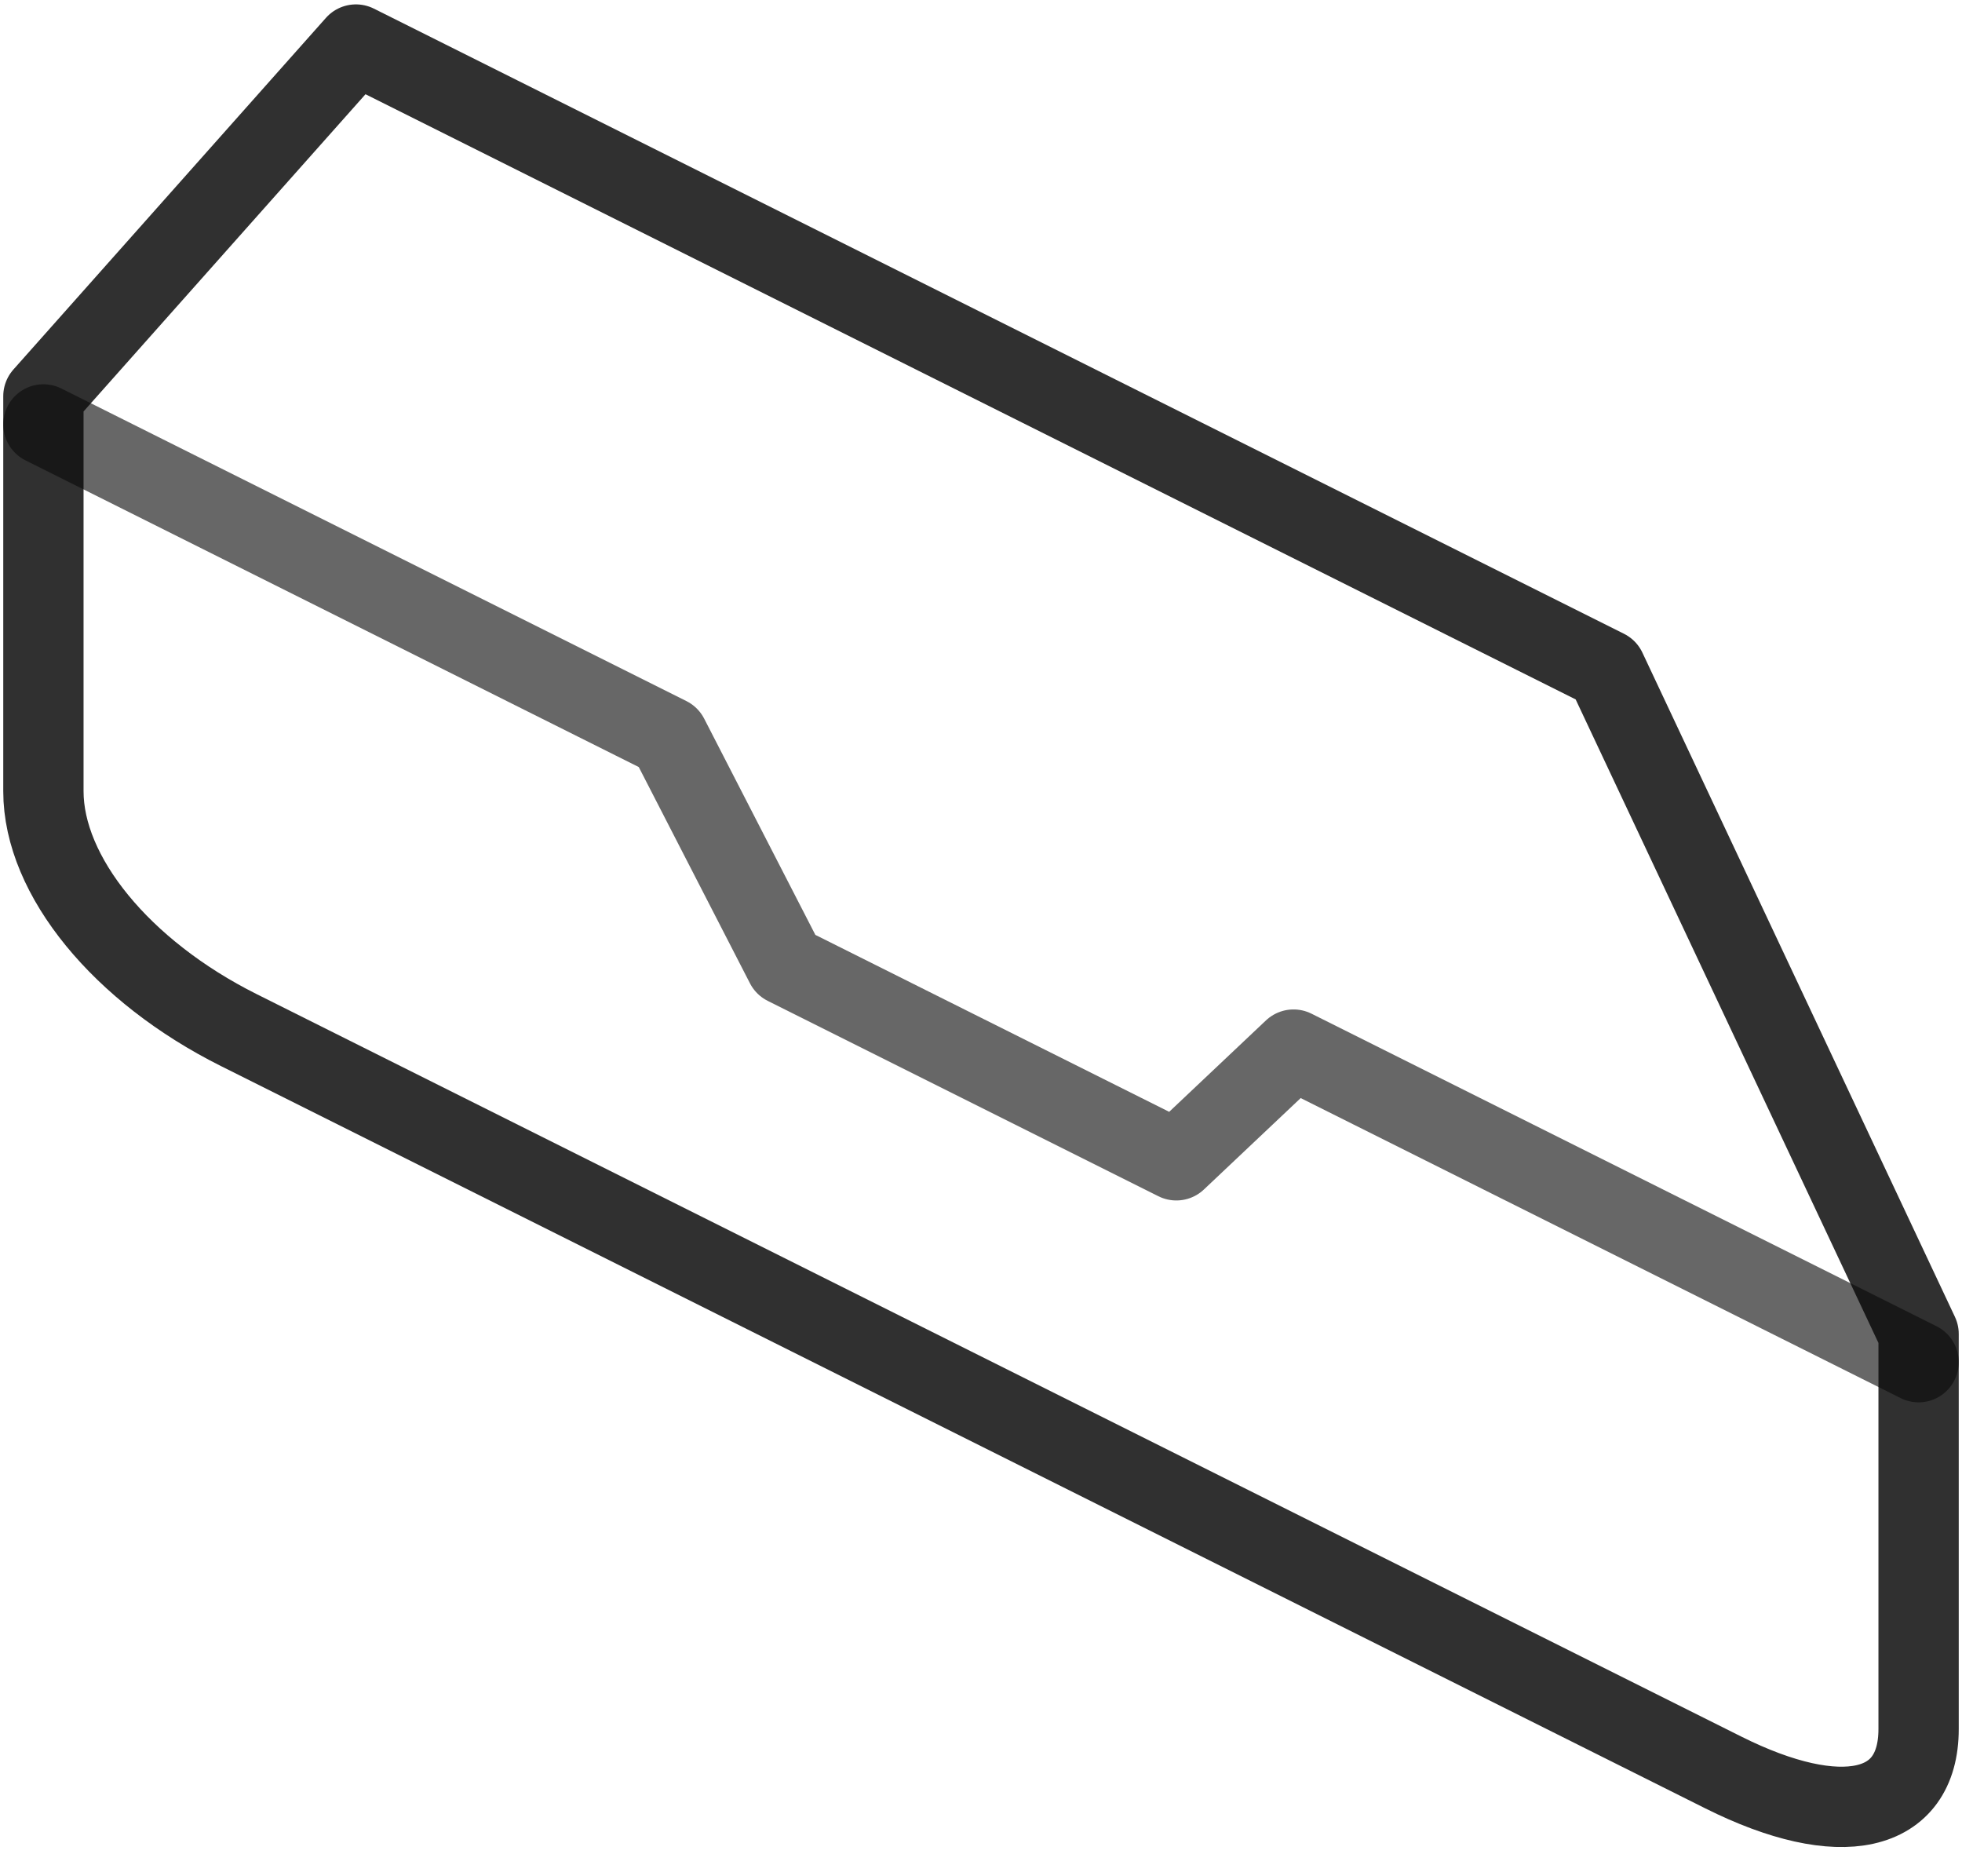
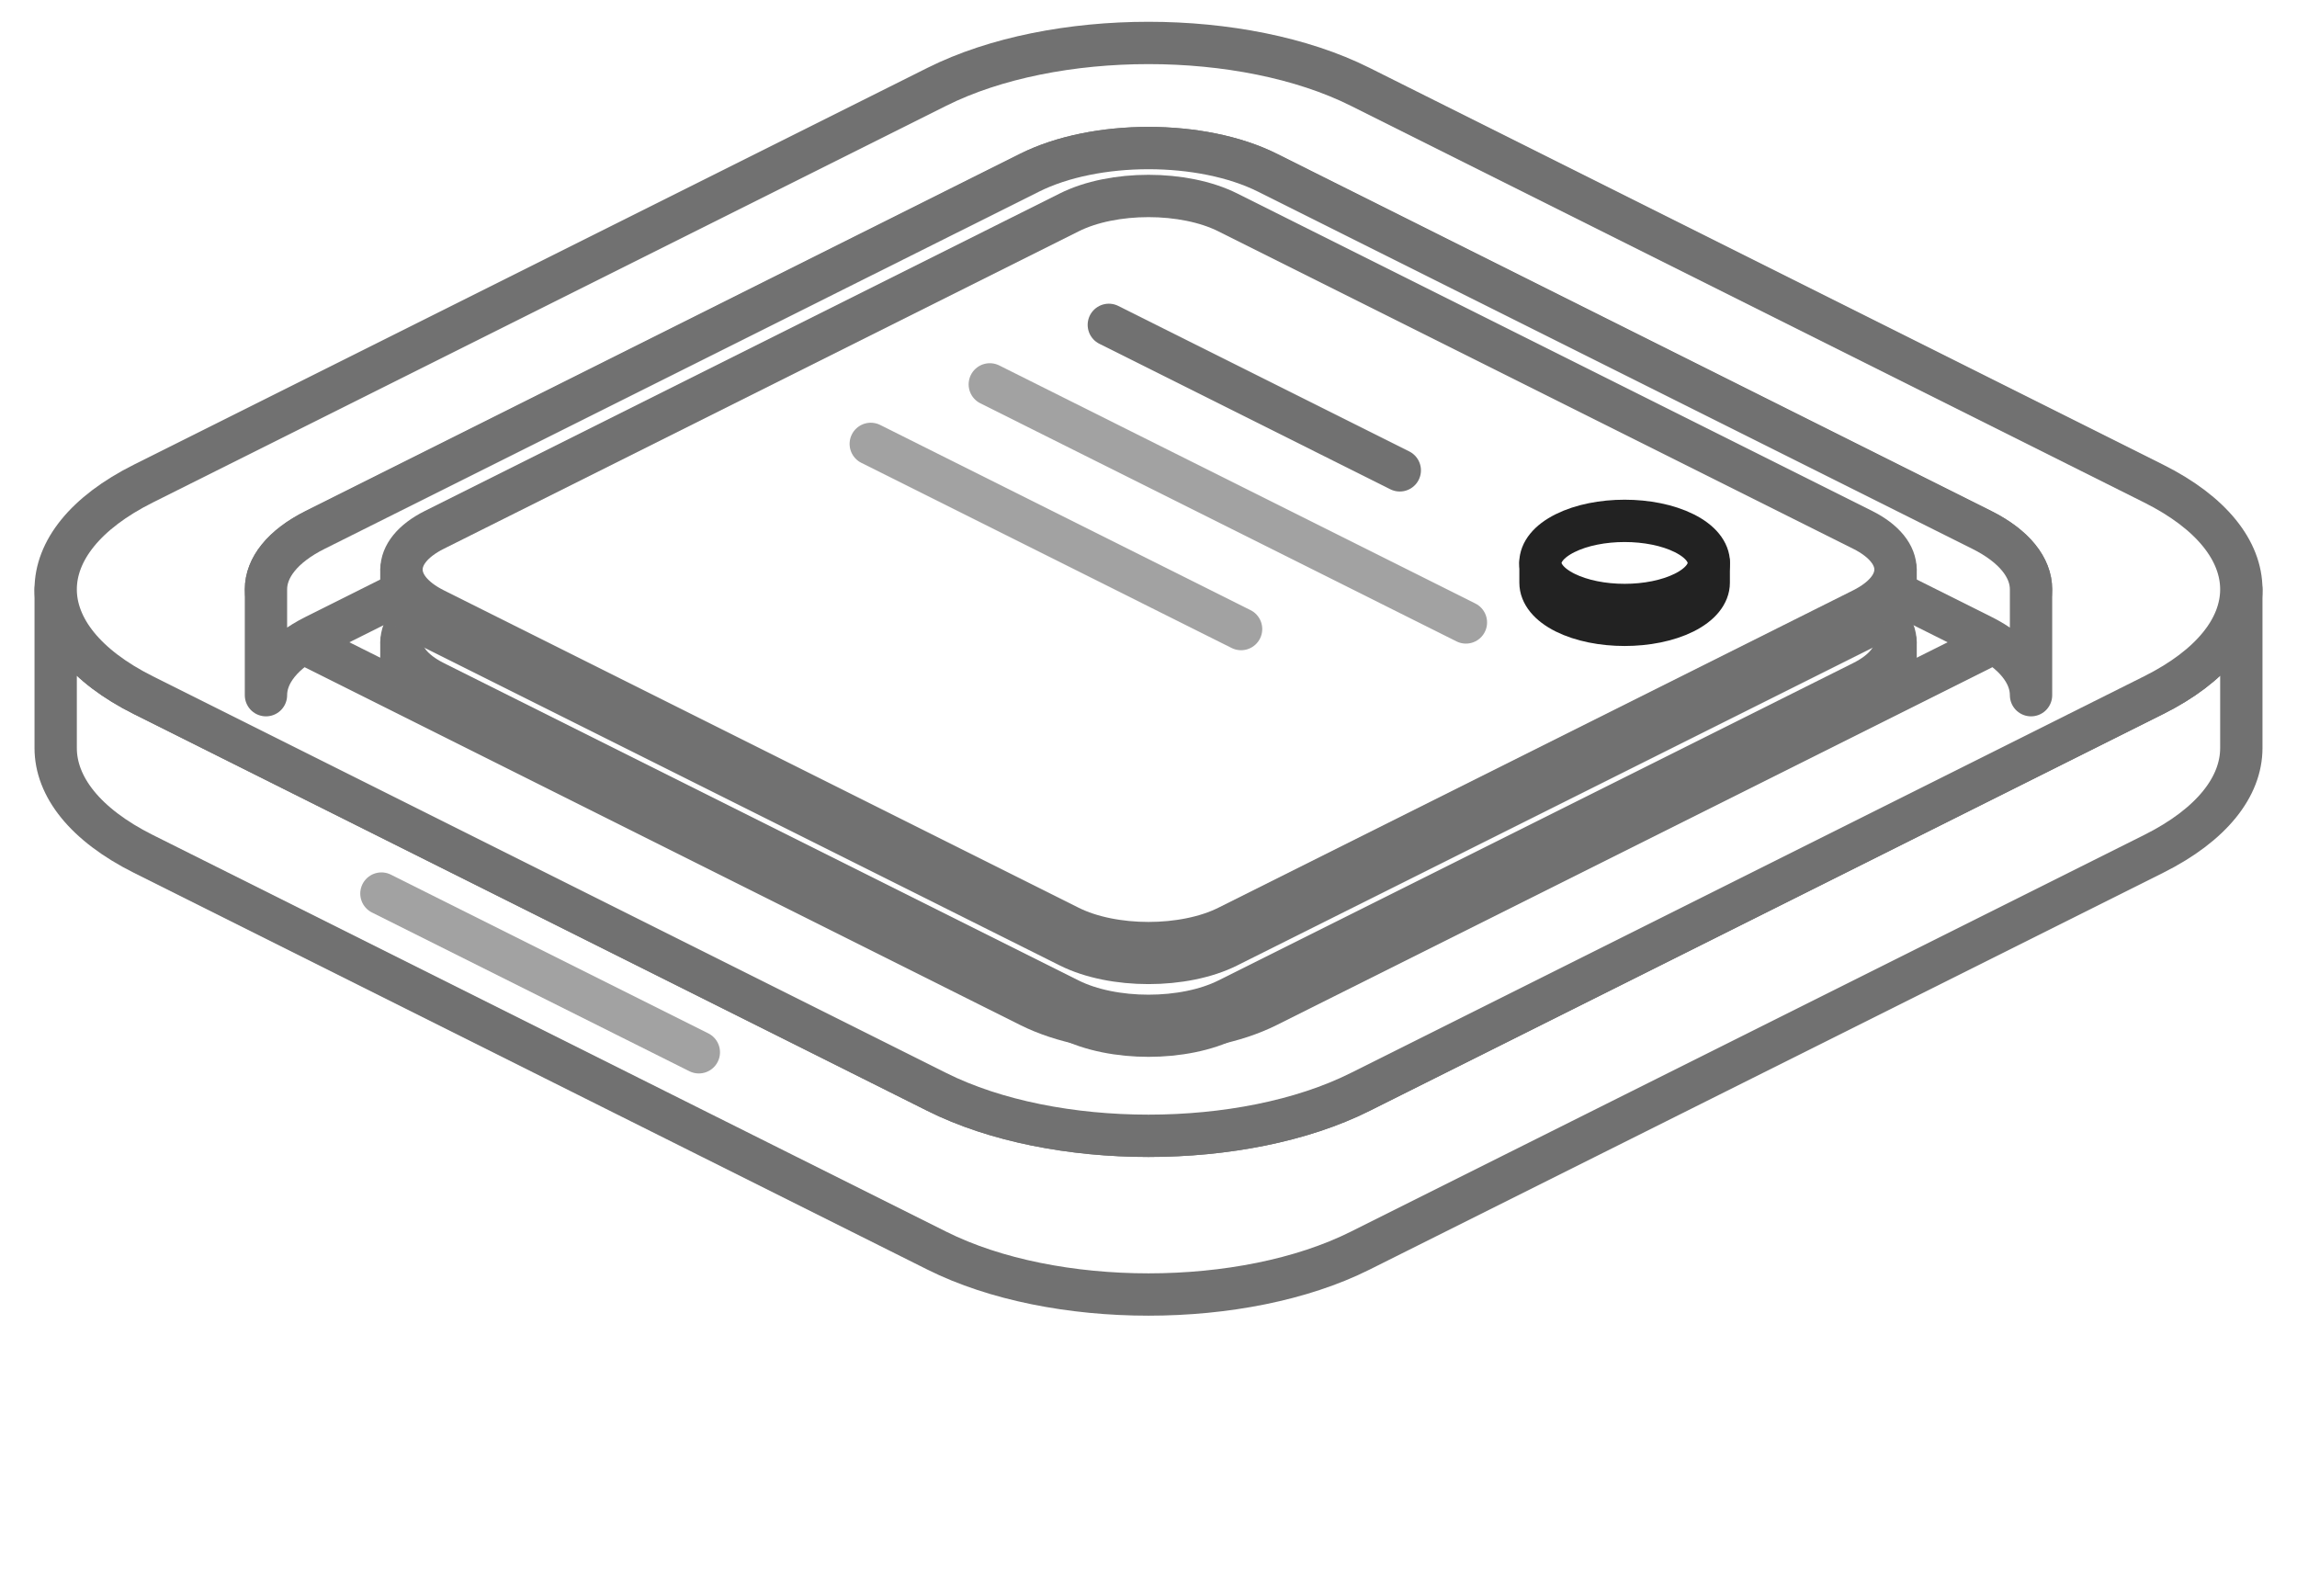
- <svg xmlns="http://www.w3.org/2000/svg" color="#0A0A0A" viewBox="74.8 31.6 90.4 86.3" width="181" height="173" fill="none" stroke-width="3.7" stroke-linecap="round" stroke-linejoin="round">
-   <g class="mn-iso-part">
-     <path stroke="currentColor" stroke-opacity="0.84" d="M76.8 49.8L91.2 33.6L148.8 62.4L163.2 93L163.2 111.2C163.2 115.1 159.6 115.9 154.2 113.2L85.8 79C80.4 76.3 76.8 71.9 76.8 68Z" />
-     <path stroke="currentColor" stroke-opacity="0.62" d="M76.8 51.1L105.6 65.5L111 76L129 85L134.4 79.9L163.2 94.3" />
-   </g>
+ <svg xmlns="http://www.w3.org/2000/svg" color="#0A0A0A" viewBox="33.16 43.58 173.68 120.34" width="347" height="241" fill="none" stroke-width="3.2" stroke-linecap="round" stroke-linejoin="round">
+   <rect x="33.16" y="43.58" width="173.68" height="120.34" pointer-events="all" fill="none" />
+   <mask id="_R_0_" maskUnits="userSpaceOnUse" x="-30.84" y="-20.42" width="301.68" height="248.34">
+     <g class="mn-iso-part" style="--iso-x:0;--iso-y:7.5;--iso-order:2">
+       <path d="M196 111.5C204.84 115.92 204.84 123.08 196 127.5L136 157.5C127.16 161.92 112.84 161.92 104 157.5L44 127.5C35.16 123.08 35.16 115.92 44 111.5L104 81.5C112.84 77.08 127.16 77.08 136 81.5Z" display="none" />
+     </g>
+     <g class="mn-iso-part" style="--iso-x:0;--iso-y:5;--iso-order:1">
+       <path d="M196 105C204.84 109.42 204.84 116.58 196 121L136 151C127.16 155.42 112.84 155.42 104 151L44 121C35.16 116.58 35.16 109.42 44 105L104 75C112.84 70.58 127.16 70.58 136 75Z" display="none" />
+     </g>
+     <g class="mn-iso-part" style="--iso-x:0;--iso-y:2.5;--iso-order:0">
+       <path d="M196 98.5C204.84 102.92 204.84 110.08 196 114.5L136 144.5C127.16 148.92 112.84 148.92 104 144.5L44 114.5C35.16 110.08 35.16 102.92 44 98.5L104 68.5C112.84 64.08 127.16 64.08 136 68.5Z" display="none" />
+     </g>
+     <path d="M202.63 88L202.63 100C202.63 102.9 200.42 105.79 196 108L136 138C127.16 142.42 112.84 142.42 104 138L44 108C39.58 105.79 37.37 102.9 37.37 100L37.37 88C37.37 90.9 39.58 93.79 44 96L104 126C112.84 130.42 127.16 130.42 136 126L196 96C200.42 93.79 202.63 90.9 202.63 88Z" fill="black" stroke="rgb(58% 58% 58%)" />
+     <path d="M196 80C204.84 84.42 204.84 91.58 196 96L136 126C127.16 130.42 112.84 130.42 104 126L44 96C35.16 91.58 35.16 84.42 44 80L104 50C112.84 45.58 127.16 45.58 136 50Z" fill="black" stroke="rgb(58% 58% 58%)" />
+     <path d="M183 83.5C187.97 85.99 187.97 90.01 183 92.5L129 119.5C124.03 121.99 115.97 121.99 111 119.5L57 92.5C52.03 90.01 52.03 85.99 57 83.5L111 56.5C115.97 54.01 124.03 54.01 129 56.5Z" fill="black" stroke="rgb(58% 58% 58%)" />
+     <path d="M53.27 88L53.27 96C53.27 94.37 54.51 92.74 57 91.5L111 64.5C115.97 62.01 124.03 62.01 129 64.5L183 91.5C185.49 92.74 186.73 94.37 186.73 96L186.73 88C186.73 86.37 185.49 84.74 183 83.5L129 56.5C124.03 54.01 115.97 54.01 111 56.5L57 83.5C54.51 84.74 53.27 86.37 53.27 88Z" fill="black" stroke="rgb(58% 58% 58%)" />
+     <path d="M62 111L86 123" stroke="rgb(38% 38% 38%)" />
+     <path d="M176.49 92L176.49 93.5C176.49 94.59 175.66 95.67 174 96.5L126 120.5C122.69 122.16 117.31 122.16 114 120.5L66 96.5C64.34 95.67 63.51 94.59 63.51 93.5L63.51 92C63.51 93.09 64.34 94.17 66 95L114 119C117.31 120.66 122.69 120.66 126 119L174 95C175.66 94.17 176.49 93.09 176.49 92Z" fill="black" stroke="rgb(58% 58% 58%)" />
+     <path d="M174 89C177.31 90.66 177.31 93.34 174 95L126 119C122.69 120.66 117.31 120.66 114 119L66 95C62.69 93.34 62.69 90.66 66 89L114 65C117.31 63.34 122.69 63.34 126 65Z" fill="black" stroke="rgb(58% 58% 58%)" />
+     <path d="M117 73.5L139 84.5M108 78L142 95" stroke="rgb(38% 38% 38%)" />
+     <g display="none" style="--iso-x:0;--iso-y:0;--iso-order:0">
+       <path d="M176.49 88L176.49 70M120 116.24L120 98.24M63.51 88L63.51 70" stroke="rgb(26% 26% 26%)" stroke-dasharray="1 3" />
+     </g>
+     <g class="mn-iso-part" style="--iso-x:0;--iso-y:-18;--iso-order:1">
+       <path d="M176.49 86.5L176.49 88C176.49 89.09 175.66 90.17 174 91L126 115C122.69 116.66 117.31 116.66 114 115L66 91C64.34 90.17 63.51 89.09 63.51 88L63.51 86.5C63.51 87.59 64.34 88.67 66 89.5L114 113.5C117.31 115.16 122.69 115.16 126 113.5L174 89.5C175.66 88.67 176.49 87.59 176.49 86.5Z" fill="black" stroke="rgb(58% 58% 58%)" />
+       <path d="M174 83.5C177.31 85.16 177.31 87.84 174 89.5L126 113.5C122.69 115.16 117.31 115.16 114 113.5L66 89.5C62.69 87.84 62.69 85.16 66 83.5L114 59.5C117.31 57.84 122.69 57.84 126 59.5Z" fill="black" stroke="rgb(58% 58% 58%)" />
+       <path d="M117 68L139 79" stroke="rgb(58% 58% 58%)" />
+       <path d="M108 72.5L144 90.5M99 77L127 91" stroke="rgb(38% 38% 38%)" />
+       <g class="mn-iso-part" style="--iso-x:0;--iso-y:-5;--iso-order:4">
+         <path d="M162.36 86L162.36 87.5C162.36 88.31 161.74 89.13 160.5 89.75L160.5 89.75C158.01 90.99 153.99 90.99 151.5 89.75L151.5 89.75C150.26 89.13 149.64 88.31 149.64 87.5L149.64 86C149.64 86.81 150.26 87.63 151.5 88.25L151.5 88.25C153.99 89.49 158.01 89.49 160.5 88.25L160.5 88.25C161.74 87.63 162.36 86.81 162.36 86Z" fill="black" stroke="rgb(90% 90% 90%)" />
+         <path d="M160.5 83.75C162.99 84.99 162.99 87.01 160.5 88.25L160.5 88.25C158.01 89.49 153.99 89.49 151.5 88.25L151.5 88.25C149.01 87.01 149.01 84.99 151.5 83.75L151.5 83.75C153.99 82.51 158.01 82.51 160.5 83.75Z" fill="black" stroke="rgb(90% 90% 90%)" />
+       </g>
+     </g>
+   </mask>
+   <rect x="-30.84" y="-20.42" width="301.68" height="248.34" fill="currentColor" mask="url(#_R_0_)" pointer-events="none" />
</svg>
